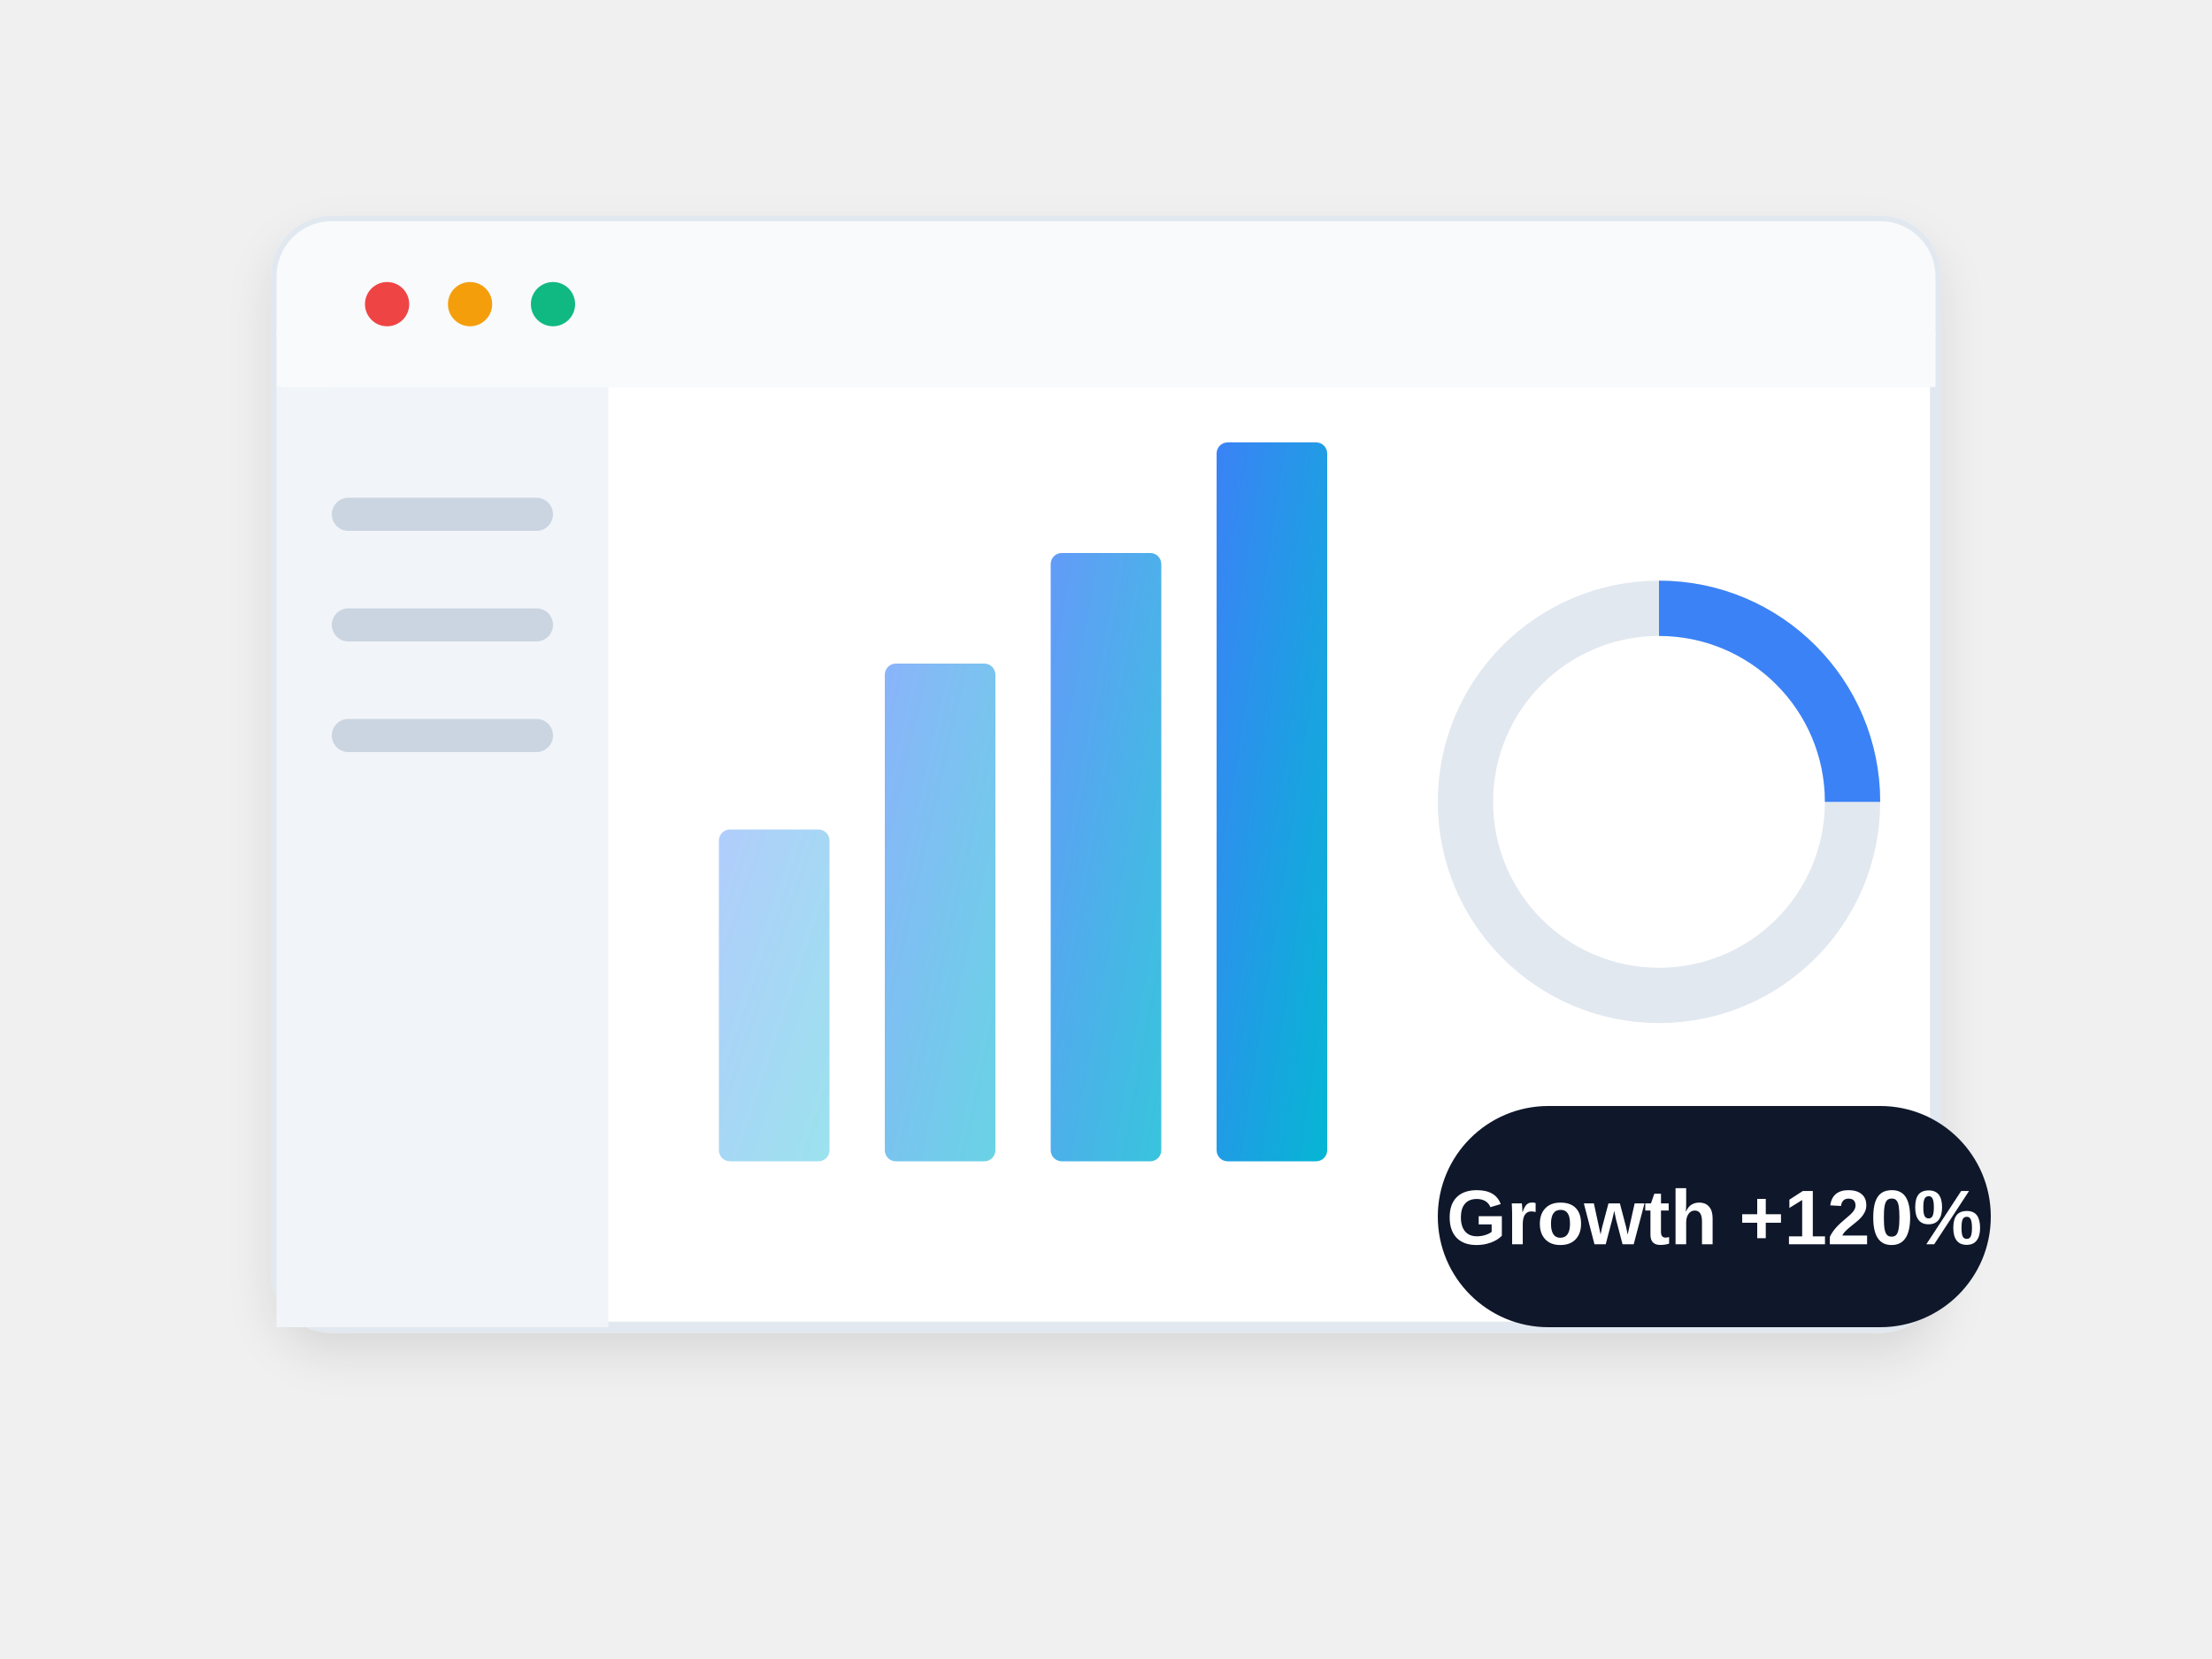
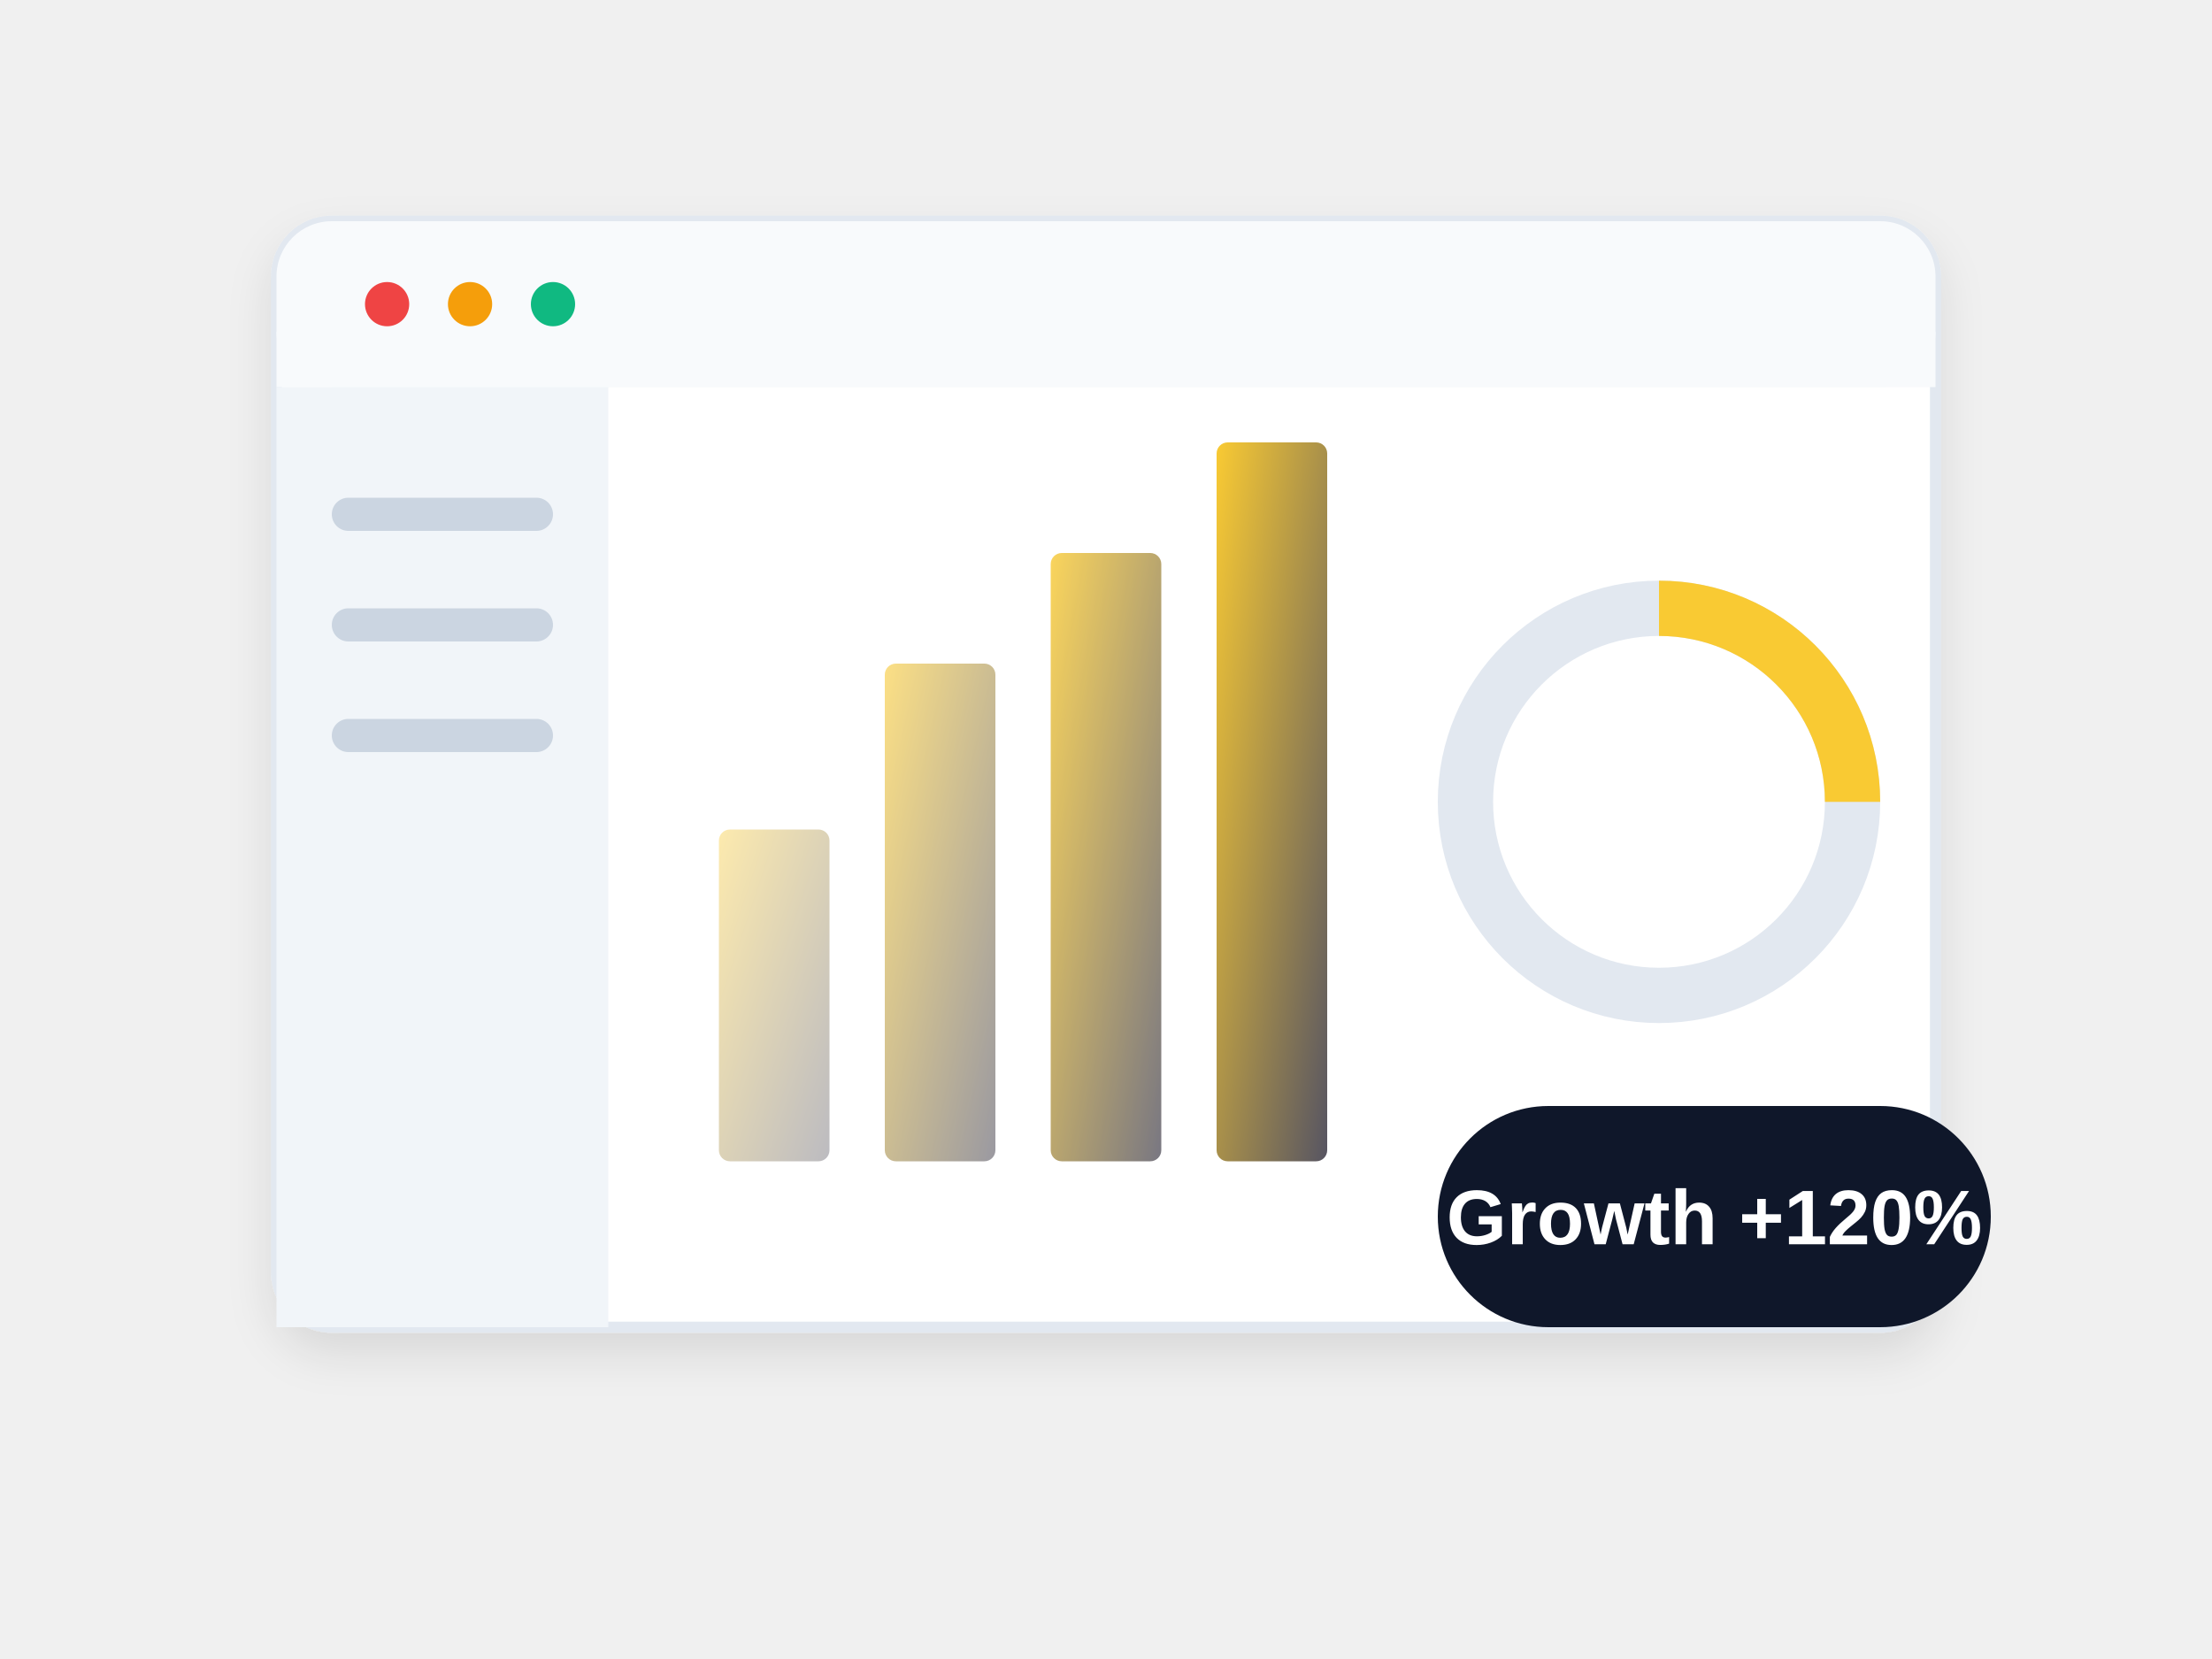
<svg xmlns="http://www.w3.org/2000/svg" viewBox="0 0 400 300">
  <defs>
    <linearGradient id="grad1" x1="0%" y1="0%" x2="100%" y2="100%">
-       <stop offset="0%" style="stop-color:#3b82f6;stop-opacity:1" />
-       <stop offset="100%" style="stop-color:#06b6d4;stop-opacity:1" />
+       <stop offset="0%" style="stop-color:#f9ca33;stop-opacity:1" />
+       <stop offset="100%" style="stop-color:#575562;stop-opacity:1" />
    </linearGradient>
    <filter id="shadow" x="-20%" y="-20%" width="140%" height="140%">
      <feDropShadow dx="0" dy="4" stdDeviation="4" flood-color="#000000" flood-opacity="0.1" />
    </filter>
  </defs>
  <rect x="50" y="40" width="300" height="200" rx="10" ry="10" fill="#ffffff" filter="url(#shadow)" stroke="#e2e8f0" stroke-width="2" />
  <rect x="50" y="40" width="300" height="30" rx="10" ry="10" fill="#f8fafc" />
  <rect x="50" y="60" width="300" height="10" fill="#f8fafc" />
  <circle cx="70" cy="55" r="4" fill="#ef4444" />
  <circle cx="85" cy="55" r="4" fill="#f59e0b" />
  <circle cx="100" cy="55" r="4" fill="#10b981" />
  <rect x="50" y="70" width="60" height="170" fill="#f1f5f9" rx="0" ry="0" />
  <rect x="60" y="90" width="40" height="6" rx="3" fill="#cbd5e1" />
  <rect x="60" y="110" width="40" height="6" rx="3" fill="#cbd5e1" />
  <rect x="60" y="130" width="40" height="6" rx="3" fill="#cbd5e1" />
  <rect x="130" y="150" width="20" height="60" rx="2" fill="url(#grad1)" opacity="0.4" />
  <rect x="160" y="120" width="20" height="90" rx="2" fill="url(#grad1)" opacity="0.6" />
  <rect x="190" y="100" width="20" height="110" rx="2" fill="url(#grad1)" opacity="0.8" />
  <rect x="220" y="80" width="20" height="130" rx="2" fill="url(#grad1)" />
  <circle cx="300" cy="145" r="35" fill="none" stroke="#e2e8f0" stroke-width="10" />
-   <path d="M300 110 A35 35 0 0 1 335 145" fill="none" stroke="#3b82f6" stroke-width="10" />
+   <path d="M300 110 A35 35 0 0 1 335 145" fill="none" stroke="#f9ca33" stroke-width="10" />
  <g transform="translate(260, 200)">
    <rect x="0" y="0" width="100" height="40" rx="20" fill="#0f172a" />
    <text x="50" y="25" font-family="Arial, sans-serif" font-size="14" font-weight="bold" fill="#ffffff" text-anchor="middle">Growth +120%</text>
  </g>
</svg>
